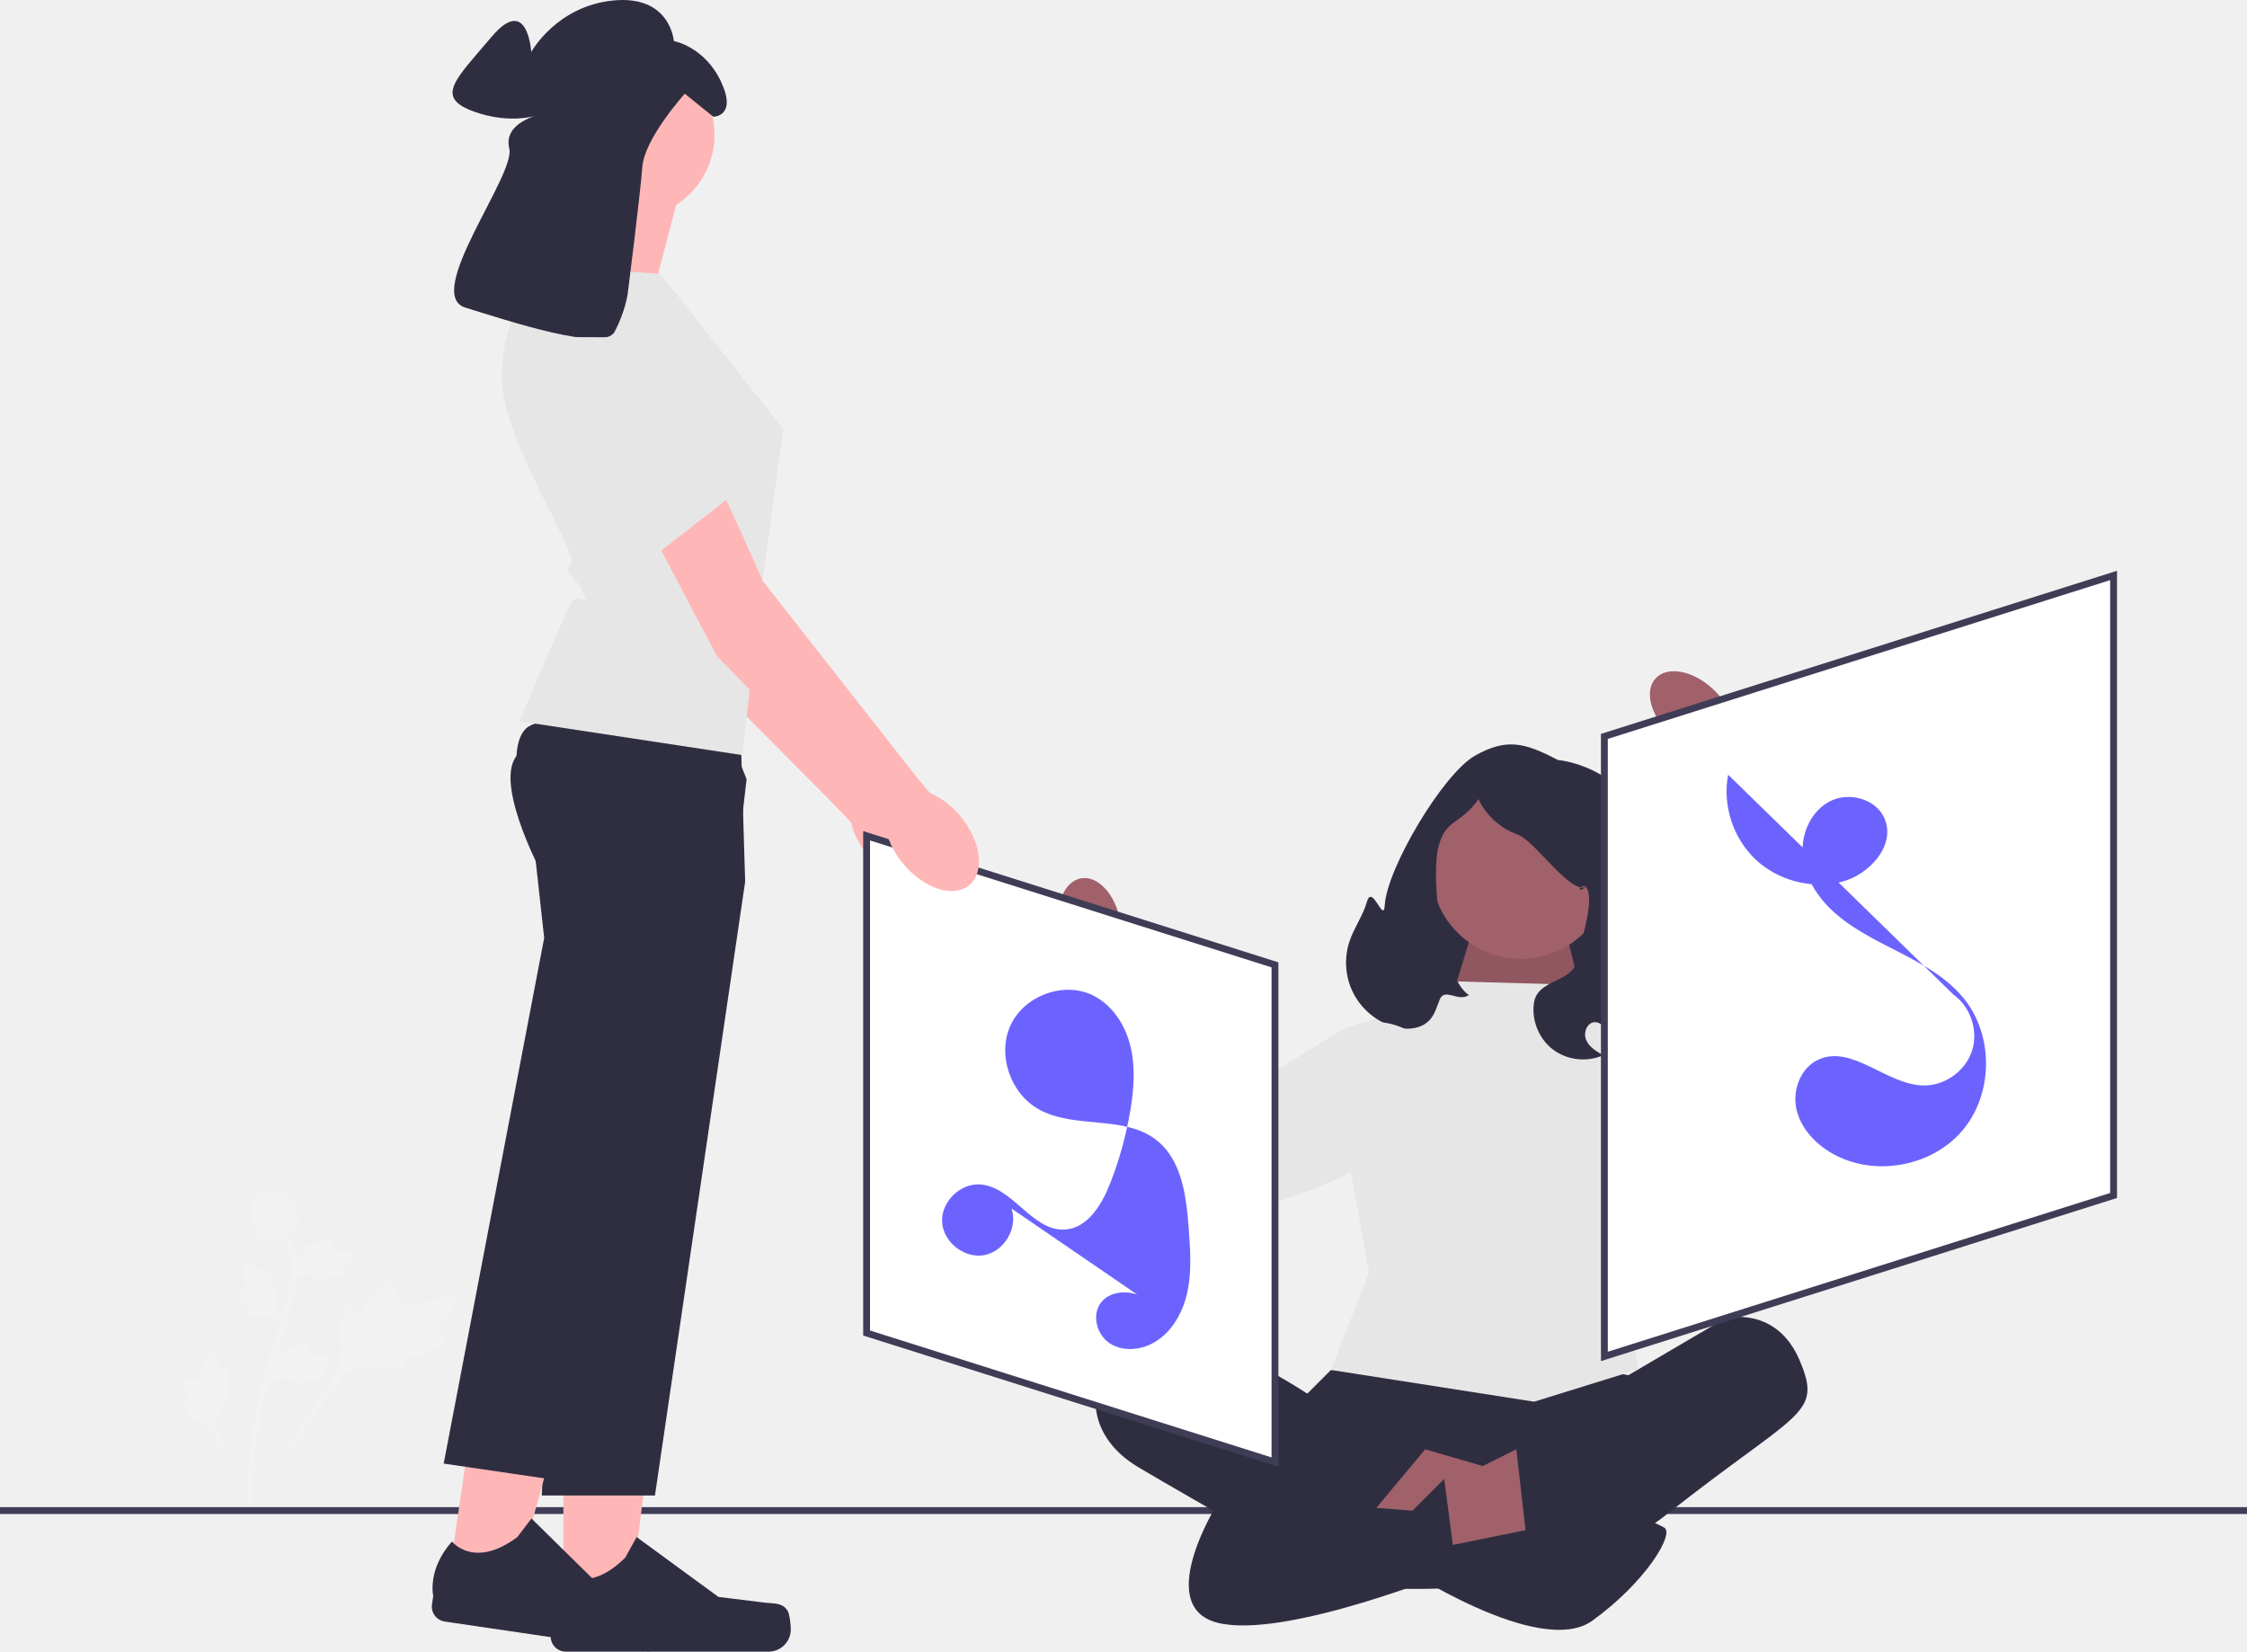
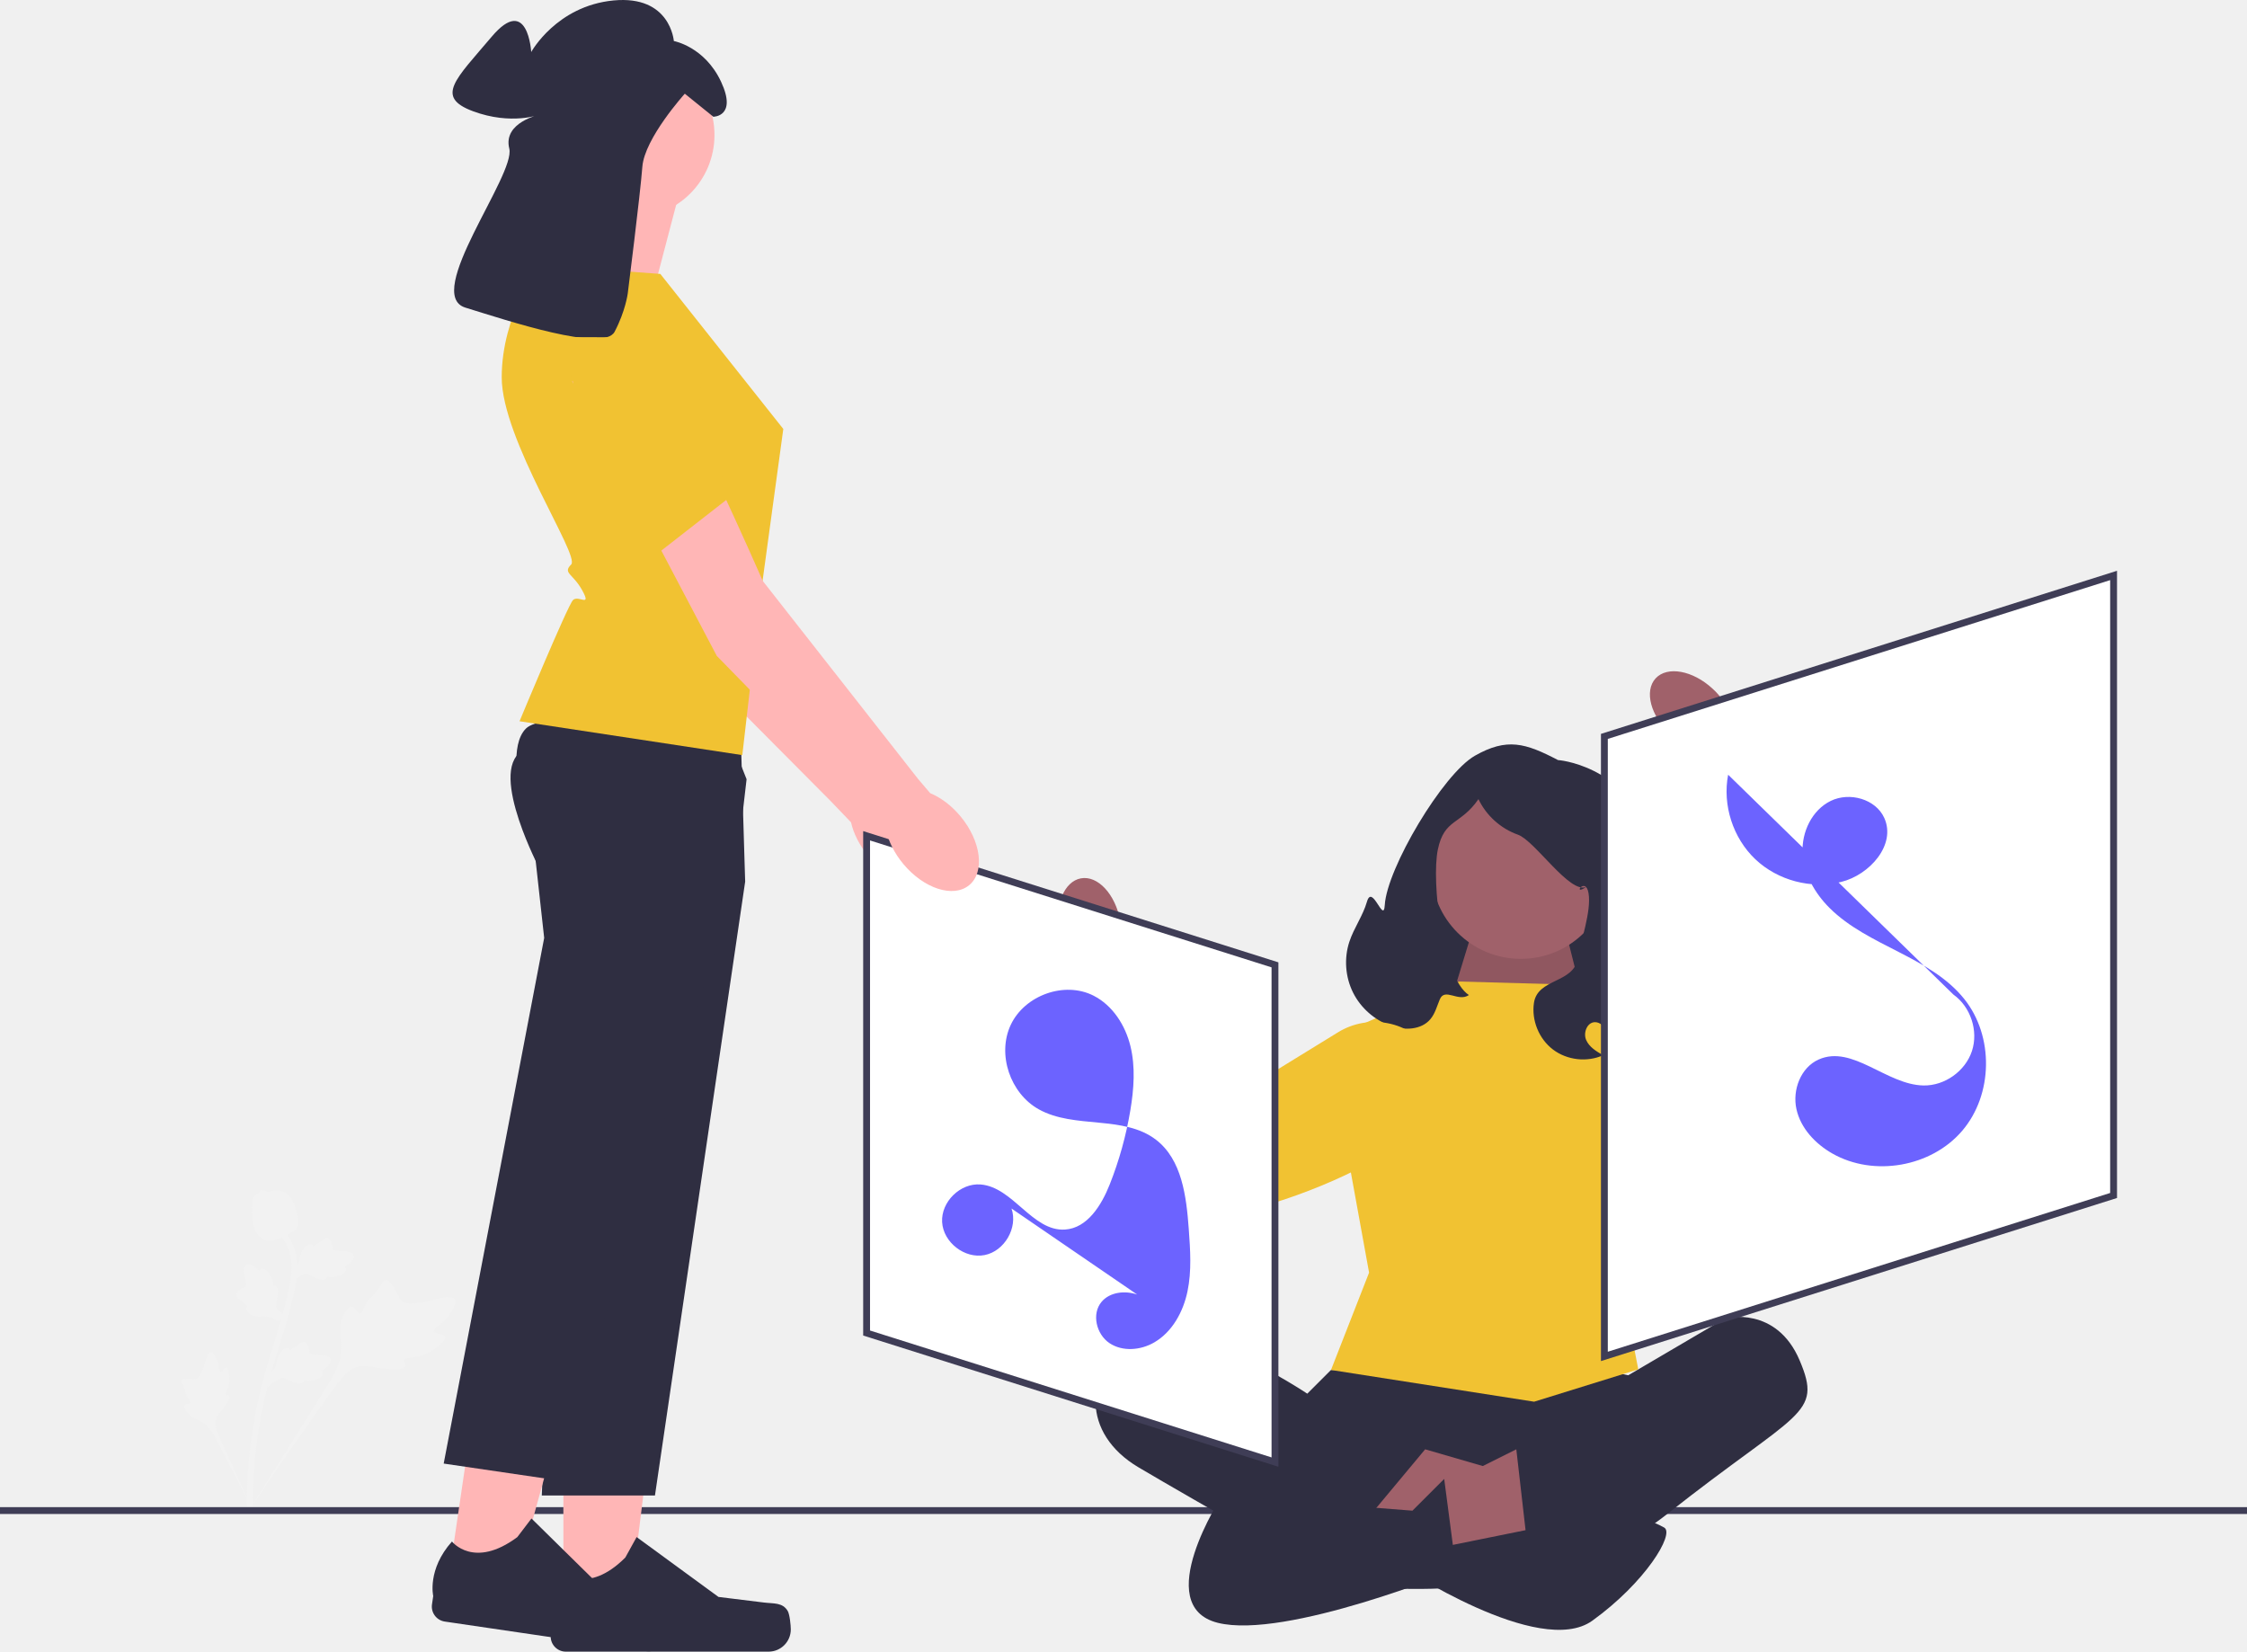
<svg xmlns="http://www.w3.org/2000/svg" width="656" height="482.188" viewBox="0 0 656 482.188">
  <g>
    <path d="M129.971,390.228c-.354-1.084-3.039-.607-3.296-1.576-.257-.966,2.319-1.776,4.295-4.498,.356-.491,2.601-3.584,1.74-4.886-1.632-2.466-12.988,3.676-15.714,.229-.598-.756-.844-2.055-2.626-4.472-.709-.961-1.164-1.426-1.707-1.412-.771,.019-1.047,.984-2.259,2.732-1.818,2.621-2.474,2.292-3.671,4.439-.889,1.594-.994,2.613-1.635,2.673-.907,.085-1.282-1.9-2.39-1.977-1.131-.079-2.263,1.882-2.824,3.415-1.053,2.875-.401,5.073-.256,7.263,.157,2.38-.212,5.864-2.798,10.336l-24.392,38.862c5.238-7.922,20.108-29.526,26.099-37.45,1.729-2.288,3.588-4.585,6.449-5.017,2.754-.416,6.105,.947,10.782,.867,.546-.009,2.066-.054,2.436-.86,.306-.666-.453-1.245-.177-1.871,.37-.84,2.037-.48,4.308-1.037,1.601-.393,2.689-1.043,3.625-1.602,.282-.169,4.484-2.714,4.012-4.157h-0Z" fill="#f2f2f2" />
    <path d="M66.085,399.301c-.634-.139-1.175,1.316-1.725,1.163-.548-.153-.202-1.651-.968-3.406-.138-.317-1.009-2.311-1.896-2.264-1.681,.089-1.943,7.435-4.421,7.779-.544,.075-1.252-.179-2.953-.001-.676,.071-1.036,.16-1.186,.431-.213,.384,.181,.798,.689,1.897,.762,1.648,.411,1.875,1.119,3.082,.526,.896,.995,1.242,.84,1.574-.22,.47-1.302,.081-1.66,.603-.365,.532,.271,1.654,.861,2.371,1.107,1.346,2.374,1.66,3.491,2.221,1.213,.61,2.817,1.796,4.266,4.355l12.036,23.184c-2.377-4.857-8.69-18.388-10.85-23.615-.624-1.509-1.215-3.084-.602-4.613,.59-1.472,2.226-2.723,3.537-5.042,.153-.271,.57-1.03,.281-1.444-.239-.342-.742-.137-.97-.453-.305-.424,.352-1.138,.734-2.414,.269-.899,.264-1.621,.26-2.241-.001-.187-.038-2.984-.882-3.169v0Z" fill="#f2f2f2" />
    <path d="M78.093,404.958l.378-3.493,.232-.219c1.074-1.015,1.745-2.089,1.997-3.196,.04-.176,.071-.354,.103-.535,.126-.718,.282-1.611,.972-2.538,.386-.517,1.409-1.684,2.463-1.276,.285,.107,.477,.291,.61,.487,.033-.034,.068-.068,.104-.105,.455-.443,.774-.605,1.081-.761,.236-.12,.479-.244,.891-.573,.181-.144,.326-.275,.447-.384,.37-.33,.843-.717,1.491-.564,.687,.188,.923,.843,1.079,1.277,.279,.774,.365,1.306,.422,1.659,.02,.129,.044,.274,.062,.321,.15,.379,2.038,.477,2.748,.518,1.597,.087,2.978,.162,3.31,1.255,.238,.782-.258,1.635-1.519,2.603-.393,.301-.785,.509-1.127,.664,.21,.199,.378,.469,.388,.838h0c.023,.872-.872,1.542-2.659,1.993-.444,.113-1.042,.263-1.823,.226-.368-.018-.691-.075-.966-.127-.041,.157-.116,.32-.252,.474-.398,.455-1.04,.571-1.912,.314-.963-.268-1.723-.633-2.395-.954-.586-.279-1.092-.518-1.516-.583-.789-.11-1.525,.377-2.405,1.025l-2.206,1.655h-0Z" fill="#f2f2f2" />
    <path d="M84.389,385.063l-3.475,.52-.271-.169c-1.254-.781-2.464-1.158-3.598-1.121-.18,.006-.36,.021-.544,.036-.727,.061-1.63,.136-2.702-.296-.598-.243-1.987-.935-1.859-2.059,.031-.302,.161-.535,.316-.714-.041-.024-.083-.048-.128-.075-.544-.328-.781-.595-1.01-.853-.176-.198-.357-.402-.781-.717-.186-.138-.348-.245-.485-.335-.413-.274-.907-.634-.924-1.299,.007-.712,.582-1.106,.962-1.368,.678-.466,1.171-.684,1.498-.829,.12-.052,.254-.112,.295-.142,.328-.242-.056-2.092-.196-2.79-.321-1.566-.599-2.922,.374-3.52,.696-.429,1.647-.165,2.903,.809,.391,.304,.691,.631,.928,.922,.139-.254,.358-.485,.712-.588h0c.838-.244,1.712,.452,2.602,2.066,.222,.401,.519,.941,.681,1.707,.076,.361,.103,.687,.122,.966,.162-0,.339,.031,.522,.123,.541,.269,.816,.861,.789,1.77-.015,.999-.175,1.828-.315,2.558-.121,.638-.224,1.188-.18,1.614,.093,.791,.751,1.379,1.602,2.066l2.16,1.714h-0Z" fill="#f2f2f2" />
    <path d="M84.857,374.629l.378-3.493,.232-.219c1.074-1.015,1.745-2.089,1.997-3.196,.04-.176,.071-.354,.103-.535,.126-.718,.282-1.611,.972-2.538,.386-.517,1.409-1.684,2.463-1.276,.285,.107,.477,.291,.61,.487,.033-.034,.068-.068,.104-.105,.455-.443,.774-.605,1.081-.761,.236-.12,.479-.244,.891-.573,.181-.144,.326-.275,.447-.384,.37-.33,.843-.717,1.491-.564,.687,.188,.923,.843,1.079,1.277,.279,.774,.365,1.306,.422,1.659,.02,.129,.044,.274,.062,.321,.15,.379,2.038,.477,2.748,.518,1.597,.087,2.978,.162,3.31,1.255,.238,.782-.258,1.635-1.519,2.603-.393,.301-.785,.509-1.127,.664,.21,.199,.378,.469,.388,.838h0c.023,.872-.872,1.542-2.659,1.993-.444,.113-1.042,.263-1.823,.226-.368-.018-.691-.075-.966-.127-.041,.157-.116,.32-.252,.474-.398,.455-1.04,.571-1.912,.314-.963-.268-1.723-.633-2.395-.954-.586-.279-1.092-.518-1.516-.583-.789-.11-1.525,.377-2.405,1.025l-2.206,1.655h-0Z" fill="#f2f2f2" />
    <path d="M73.591,441.554l-.614-.607,.011-.863-.011,.863-.854-.09c.004-.08-.002-.268-.008-.561-.033-1.607-.135-6.497,.546-14.011,.475-5.245,1.27-10.569,2.362-15.827,1.093-5.266,2.228-9.185,3.14-12.334,.688-2.375,1.382-4.628,2.06-6.823,1.809-5.863,3.516-11.402,4.574-17.719,.237-1.41,.728-4.346-.278-7.811-.584-2.01-1.584-3.901-2.972-5.62l1.344-1.085c1.532,1.9,2.638,3.995,3.286,6.226,1.116,3.842,.58,7.04,.323,8.577-1.076,6.429-2.801,12.021-4.628,17.941-.674,2.187-1.366,4.43-2.051,6.795-.903,3.12-2.028,7.005-3.107,12.203-1.079,5.195-1.864,10.454-2.334,15.633-.672,7.419-.571,12.237-.538,13.819,.017,.845,.021,1.022-.251,1.295v-0Z" fill="#f2f2f2" />
    <path d="M77.858,362.138c-.069-.015-.139-.033-.208-.053-1.418-.397-2.555-1.553-3.381-3.433-.387-.884-.478-1.815-.66-3.671-.029-.286-.155-1.734,0-3.653,.101-1.254,.236-1.758,.577-2.153,.379-.441,.89-.693,1.429-.82,.015-.166,.069-.328,.177-.482,.444-.639,1.187-.376,1.59-.24,.203,.073,.456,.166,.741,.214,.447,.077,.715-.001,1.119-.118,.387-.112,.868-.252,1.533-.24,1.312,.018,2.284,.608,2.604,.802,1.687,1.014,2.269,2.631,2.943,4.503,.134,.375,.578,1.732,.682,3.479,.075,1.26-.09,1.776-.28,2.145-.387,.758-.979,1.11-2.449,1.85-1.536,.775-2.306,1.163-2.938,1.362-1.47,.462-2.393,.751-3.479,.509v0Z" fill="#f2f2f2" />
  </g>
  <g>
    <path d="M272.893,256.007c4.584-3.873,3.367-12.851-2.719-20.055-2.664-3.153-5.819-5.443-8.909-6.697l-3.552-4.099-45.867-57.47s-25.4-57.171-32.899-63.347c-7.498-6.176-16.32-2.961-16.32-2.961l-6.883,8.516,42.892,79.824,43.897,44.177,5.926,6.178c.72,3.256,2.451,6.75,5.115,9.903,6.085,7.204,14.735,9.904,19.319,6.031Z" fill="#ffb6b6" />
-     <polygon points="186.313 114.968 197.807 131.826 214.308 156.248 184.658 166.504 158.48 121.585 186.313 114.968" fill="#e6e6e6" />
+     <polygon points="186.313 114.968 197.807 131.826 214.308 156.248 184.658 166.504 158.48 121.585 186.313 114.968" fill="#f1c232" />
  </g>
  <rect y="440" width="656" height="2" fill="#3f3d56" />
  <path d="M412.112,231.462h52.301v17.76c0,28.568-23.194,51.762-51.762,51.762h-.539v-69.522h0Z" transform="translate(876.5251 532.4457) rotate(-180)" fill="#2f2e41" />
  <polygon points="423.767 291.684 432.436 263.311 454.674 262.198 464.413 300.984 423.767 291.684" fill="#a0616a" />
  <polygon points="423.767 291.684 432.436 263.311 454.674 262.198 464.413 300.984 423.767 291.684" opacity=".1" />
  <circle cx="444.003" cy="253.785" r="26.15" fill="#a0616a" />
  <path d="M388.577,399.952l-6.922,6.922s-36.984-24.807-51.169-15.555c-14.185,9.251-14.802,27.166,1.877,37.049,16.679,9.884,59.302,33.975,59.302,33.975,0,0,56.831,9.884,95.131-20.385s45.403-28.725,38.608-44.786-21.621-12.355-21.621-12.355l-28.416,16.679-11.737-2.471-75.055,.927Z" fill="#2f2e41" />
  <polyline points="390.121 407.674 419.773 420.646 408.653 447.209 364.794 436.707" fill="#2f2e41" />
  <polyline points="465.91 407.674 425.95 426.206 441.393 458.328 485.87 439.178" fill="#2f2e41" />
-   <polygon points="425.95 286.547 387.342 303.586 399.696 371.536 388.577 399.952 447.879 409.218 478.29 399.782 475.677 386.362 478.29 336.277 488.65 306.674 460.852 287.525 425.95 286.547" fill="#e6e6e6" />
+   <polygon points="425.95 286.547 387.342 303.586 399.696 371.536 388.577 399.952 447.879 409.218 478.29 399.782 475.677 386.362 478.29 336.277 488.65 306.674 460.852 287.525 425.95 286.547" fill="#f1c232" />
  <polygon points="416.066 423.117 435.216 428.677 425.95 451.38 400.623 441.649 416.066 423.117" fill="#a0616a" />
  <polygon points="442.68 423.117 419.155 434.854 419.155 452.78 445.717 449.68 442.68 423.117" fill="#a0616a" />
  <path d="M408.653,457.092s40.77,27.18,56.214,16.061c15.443-11.119,24.092-25.327,21.003-27.18-3.089-1.853-12.355-4.942-12.355-4.942l-51.89,10.501-12.972,5.56Z" fill="#2f2e41" />
  <path d="M356.764,436.707s-21.003,32.122-1.235,37.064c19.767,4.942,69.582-15.443,69.582-15.443l-3.485-26.563-9.266,9.266-55.596-4.324Z" fill="#2f2e41" />
  <g>
    <path id="uuid-f90347b5-01d3-4a65-adde-e3fff0e81842-897" d="M487.663,214.367c-5.778-5.341-7.706-12.652-4.306-16.329,3.4-3.677,10.839-2.327,16.618,3.017,2.338,2.103,4.138,4.735,5.25,7.677l24.197,22.94-11.007,11.125-22.685-23.796c-3.02-.878-5.787-2.468-8.067-4.634Z" fill="#a0616a" />
-     <path d="M481.082,285.499l43.783-21.367-22.649-38.953,7.09-14.405s55.119,30.726,49.634,53.083c-5.485,22.358-60.157,63.431-77.617,56.864-5.301-1.993-8.371-5.551-10.078-9.539-4.167-9.738,.317-21.038,9.837-25.684Z" fill="#e6e6e6" />
+     <path d="M481.082,285.499l43.783-21.367-22.649-38.953,7.09-14.405s55.119,30.726,49.634,53.083c-5.485,22.358-60.157,63.431-77.617,56.864-5.301-1.993-8.371-5.551-10.078-9.539-4.167-9.738,.317-21.038,9.837-25.684Z" fill="#f1c232" />
  </g>
  <path d="M393.939,274.941c1.33-4.044,3.956-7.585,5.131-11.678,1.56-5.434,4.881,6.621,5.205,.977,.616-10.727,16.988-38.321,26.334-43.621,9.347-5.3,14.715-3.702,24.237,1.276,0,0,4.622,.294,10.377,3.135,5.754,2.841,10.934,7.391,13.172,13.406,1.774,4.767,1.578,10.003,2.17,15.055,1.651,14.075,9.541,27.461,7.848,41.531-.528,4.39-2.197,8.929-5.786,11.511-3.589,2.582-9.388,2.301-11.75-1.436-.806-1.275-1.147-2.788-1.838-4.13-.691-1.341-1.939-2.592-3.448-2.55-2.267,.063-3.421,3.105-2.527,5.189s2.995,3.343,4.967,4.462c-4.697,2.113-10.525,1.455-14.633-1.653-4.108-3.108-6.326-8.536-5.57-13.631,1.065-7.18,11.525-5.694,12.757-12.847,.897-5.207,4.047-13.921,3.189-19.134-.858-5.214-4.979,1.099-.638-1.913-4.776,2.302-14.992-13.448-19.992-15.213-5-1.764-9.239-5.584-11.513-10.374-5.303,7.687-9.968,5.6-11.867,14.744-1.899,9.144,1.254,37.349,9.074,42.454-3.13,2.135-7.022-2.242-8.49,1.25-.832,1.979-1.371,4.143-2.752,5.787-2.637,3.139-7.506,3.329-11.388,2.01-4.812-1.636-8.927-5.23-11.196-9.779-2.269-4.549-2.664-9.997-1.076-14.826Z" fill="#2f2e41" />
  <g>
    <path id="uuid-bae71f6d-0a8e-4bcd-ae8c-7ec40a5eb615-898" d="M327.046,268.812c-1.413-7.741-6.553-13.286-11.479-12.386-4.926,.9-7.772,7.904-6.357,15.648,.523,3.101,1.781,6.031,3.668,8.547l6.403,32.722,15.291-3.332-7.935-31.904c.877-3.021,1.017-6.208,.41-9.294Z" fill="#a0616a" />
-     <path d="M390.63,301.372l-41.502,25.517-20.752-39.996-15.961-1.732s-3.594,63.002,18.222,70.351c21.816,7.349,85.79-16.801,89.603-35.062,1.157-5.544-.201-10.043-2.654-13.621-5.99-8.736-17.933-11.005-26.956-5.458Z" fill="#e6e6e6" />
+     <path d="M390.63,301.372l-41.502,25.517-20.752-39.996-15.961-1.732s-3.594,63.002,18.222,70.351c21.816,7.349,85.79-16.801,89.603-35.062,1.157-5.544-.201-10.043-2.654-13.621-5.99-8.736-17.933-11.005-26.956-5.458Z" fill="#f1c232" />
  </g>
  <polygon points="617.051 349.012 468.39 395.999 468.39 214.986 617.051 168 617.051 349.012" fill="#fff" />
  <path d="M467.39,397.364V214.254l150.661-47.619v183.11l-150.661,47.619Zm2-181.646v178.915l146.661-46.354V169.365l-146.661,46.354Z" fill="#3f3d56" />
  <polygon points="253 389.167 372.222 426.849 372.222 281.682 253 244 253 389.167" fill="#fff" />
  <path d="M373.223,428.214l-1.302-.412-119.921-37.902V242.635l1.302,.412,119.921,37.902v147.265Zm-119.223-39.779l117.223,37.049v-143.069l-117.223-37.049v143.069Z" fill="#3f3d56" />
  <path d="M504.521,226.173c-1.699,8.856,1.401,18.486,7.947,24.688,6.546,6.202,16.328,8.779,25.08,6.606,8.309-2.063,16.08-10.849,12.565-18.656-2.506-5.566-10.15-7.671-15.636-4.995s-8.537,9.109-8.22,15.205,3.56,11.762,7.888,16.067c11.288,11.228,29.367,14.139,39.316,26.569,8.688,10.854,8.421,27.89-.604,38.466-9.024,10.576-25.806,13.521-37.892,6.65-4.982-2.832-9.268-7.376-10.505-12.971s1.256-12.157,6.491-14.488c9.873-4.395,19.815,7.41,30.62,7.583,6.189,.099,12.2-4.182,14.13-10.063,1.93-5.881-.375-12.891-5.419-16.479" fill="#6c63ff" />
  <path d="M295.311,352.825c1.911,5.609-2.05,12.45-7.866,13.586s-12.059-3.712-12.399-9.629c-.34-5.916,5.307-11.447,11.215-10.985,9.519,.745,15.139,13.773,24.668,13.164,6.519-.417,10.638-7.085,13.044-13.158,2.771-6.993,4.797-14.281,6.034-21.7,1.032-6.189,1.505-12.597,.017-18.693s-5.176-11.883-10.767-14.731c-8.493-4.326-20.118-.106-24.173,8.519s-.149,20.021,8.177,24.659c10.412,5.801,24.754,1.623,34.214,8.874,7.582,5.811,8.885,16.528,9.577,26.055,.441,6.077,.877,12.248-.367,18.212-1.244,5.964-4.413,11.802-9.668,14.885-3.98,2.335-9.294,2.798-13.124,.225s-5.268-8.528-2.29-12.053c2.438-2.885,6.877-3.345,10.446-2.106s6.473,3.836,9.274,6.37" fill="#6c63ff" />
  <path d="M197.983,57.597l-8.325,31.738-31.738-6.244s12.487-22.893,9.365-33.299l30.698,7.805Z" fill="#ffb6b6" />
  <g>
    <polygon points="164.479 470.732 183.591 470.73 192.683 397.009 164.475 397.011 164.479 470.732" fill="#ffb6b6" />
    <path d="M229.961,470.298h0c.595,1.002,.909,4.237,.909,5.403h0c0,3.583-2.904,6.487-6.487,6.487h-59.189c-2.444,0-4.425-1.981-4.425-4.425v-2.464s-2.928-7.406,3.1-16.535c0,0,7.492,7.148,18.688-4.048l3.301-5.981,23.898,17.478,13.246,1.631c2.898,.357,5.467-.055,6.958,2.455h0Z" fill="#2f2e41" />
  </g>
  <path d="M217.548,257.382l-26.336,179.216h-33.043l4.394-102.301,2.312-53.79-6.706-25.604s-3.058-5.691-5.633-12.59c-2.903-7.785-5.197-17.119-1.792-21.544,1.253-1.632,4.509-2.839,8.935-3.738,2.704-.552,5.852-.983,9.25-1.317,19.54-1.933,47.335-.726,47.335-.726l.707,23.317,.392,13.02,.186,6.057Z" fill="#2f2e41" />
  <g>
    <polygon points="130.811 461.967 149.721 464.745 169.439 393.131 141.531 389.03 130.811 461.967" fill="#ffb6b6" />
    <path d="M195.66,471.063h0c.443,1.078,.283,4.324,.114,5.477h0c-.521,3.544-3.817,5.995-7.361,5.474l-58.56-8.61c-2.418-.355-4.09-2.604-3.735-5.022l.358-2.438s-1.82-7.753,5.472-15.908c0,0,6.373,8.162,19.078-1.286l4.136-5.437,21.102,20.768,12.868,3.54c2.815,.774,5.417,.741,6.527,3.441l0,0Z" fill="#2f2e41" />
  </g>
  <path d="M217.962,227.494l-3.612,31.109-19.7,65.555-32.429,107.926-32.687-4.804,29.337-153.455-2.905-26.313s-.946-2.616-2.03-6.445c-2.152-7.575-4.852-19.912-1.882-26.205,.401-.855,.904-1.598,1.527-2.199,1.168-1.133,3.542-1.821,6.723-2.186,13.296-1.503,40.677,2.795,52.861,4.905l4.797,12.111Z" fill="#2f2e41" />
-   <path d="M192.78,79.97l35.901,45.266-6.444,47.194-5.523,48.021-65.038-9.886s14.048-33.82,15.609-35.38,5.482,2.294,2.741-2.755-5.863-5.049-3.261-7.651-20.292-36.421-20.292-54.632,10.926-32.779,10.926-32.779l35.38,2.602Z" fill="#e6e6e6" />
+   <path d="M192.78,79.97l35.901,45.266-6.444,47.194-5.523,48.021-65.038-9.886s14.048-33.82,15.609-35.38,5.482,2.294,2.741-2.755-5.863-5.049-3.261-7.651-20.292-36.421-20.292-54.632,10.926-32.779,10.926-32.779l35.38,2.602Z" fill="#f1c232" />
  <circle cx="184.404" cy="39.406" r="24.185" fill="#ffb6b6" />
  <path d="M183.273,85.646s3.619-28.635,4.259-36.962c.641-8.327,12.395-21.328,12.395-21.328l8.327,6.726s7.046,0,2.242-10.249c-4.804-10.249-13.772-11.85-13.772-11.85,0,0-.961-13.452-17.615-11.85-16.654,1.601-24.021,15.053-24.021,15.053,0,0-.961-16.975-11.53-4.484s-16.654,17.615-5.445,21.779c11.21,4.164,19.537,.961,19.537,.961,0,0-10.889,2.242-8.968,9.929s-25.302,42.597-12.811,46.44c12.491,3.843,40.355,13.131,43.558,7.046,3.203-6.085,3.843-11.21,3.843-11.21Z" fill="#2f2e41" />
  <path d="M282.967,258.406c4.616-3.834,3.475-12.823-2.55-20.077-2.637-3.176-5.773-5.492-8.853-6.772l-3.517-4.129-45.384-57.853s-24.92-57.382-32.367-63.621c-7.446-6.239-16.294-3.097-16.294-3.097l-6.954,8.458,42.221,80.181,43.525,44.543,5.874,6.228c.693,3.262,2.394,6.77,5.032,9.945,6.025,7.254,14.651,10.027,19.268,6.193Z" fill="#ffb6b6" />
-   <path d="M164.412,98.41s11.11,57.654,23.753,66.154l25.193-19.644s2.205-.095-1.899-4.73c-4.103-4.635-3.053-14.588-3.053-14.588,0,0,1.846,2.389-2.171-.927-4.018-3.316-.277-26.123-.277-26.123l-41.546-.142Z" fill="#e6e6e6" />
+   <path d="M164.412,98.41s11.11,57.654,23.753,66.154l25.193-19.644s2.205-.095-1.899-4.73c-4.103-4.635-3.053-14.588-3.053-14.588,0,0,1.846,2.389-2.171-.927-4.018-3.316-.277-26.123-.277-26.123l-41.546-.142Z" fill="#f1c232" />
</svg>
